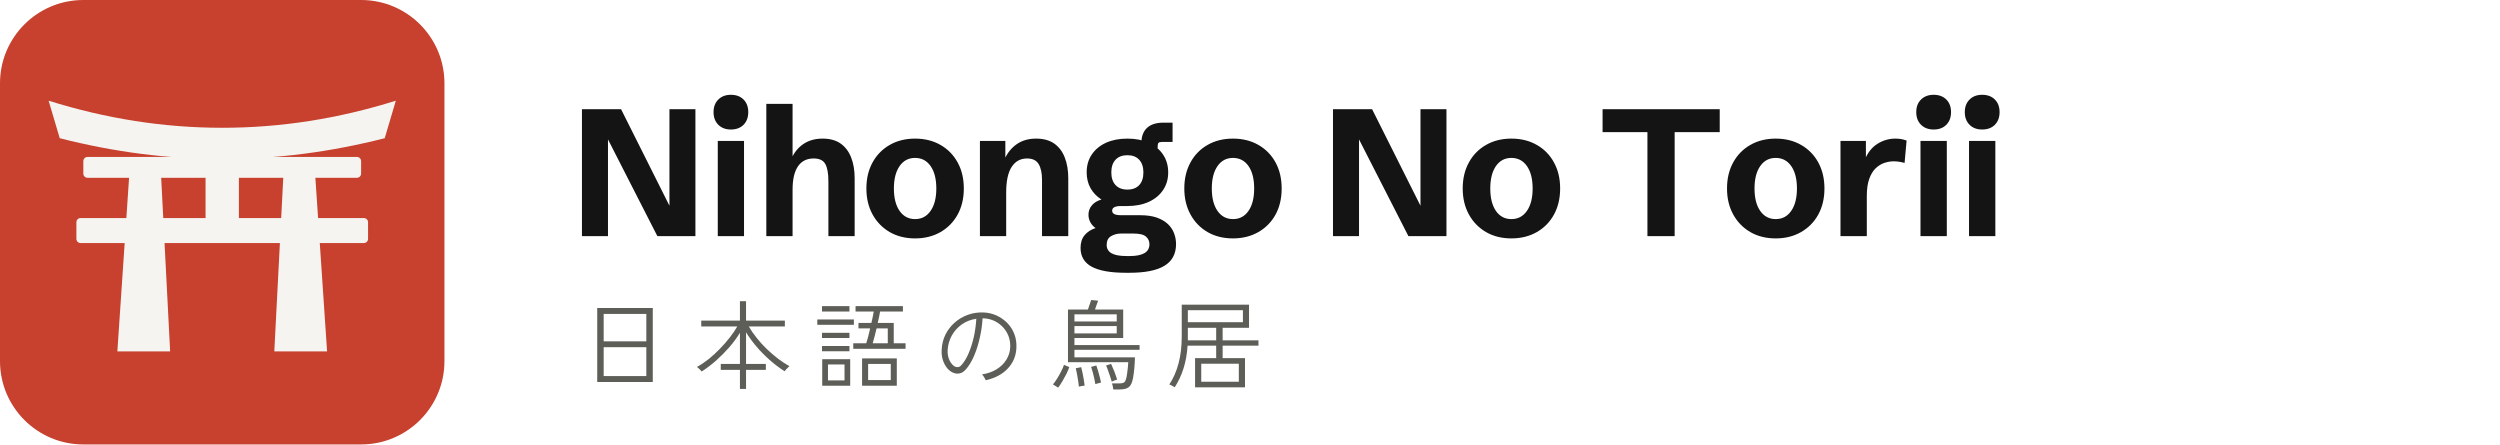
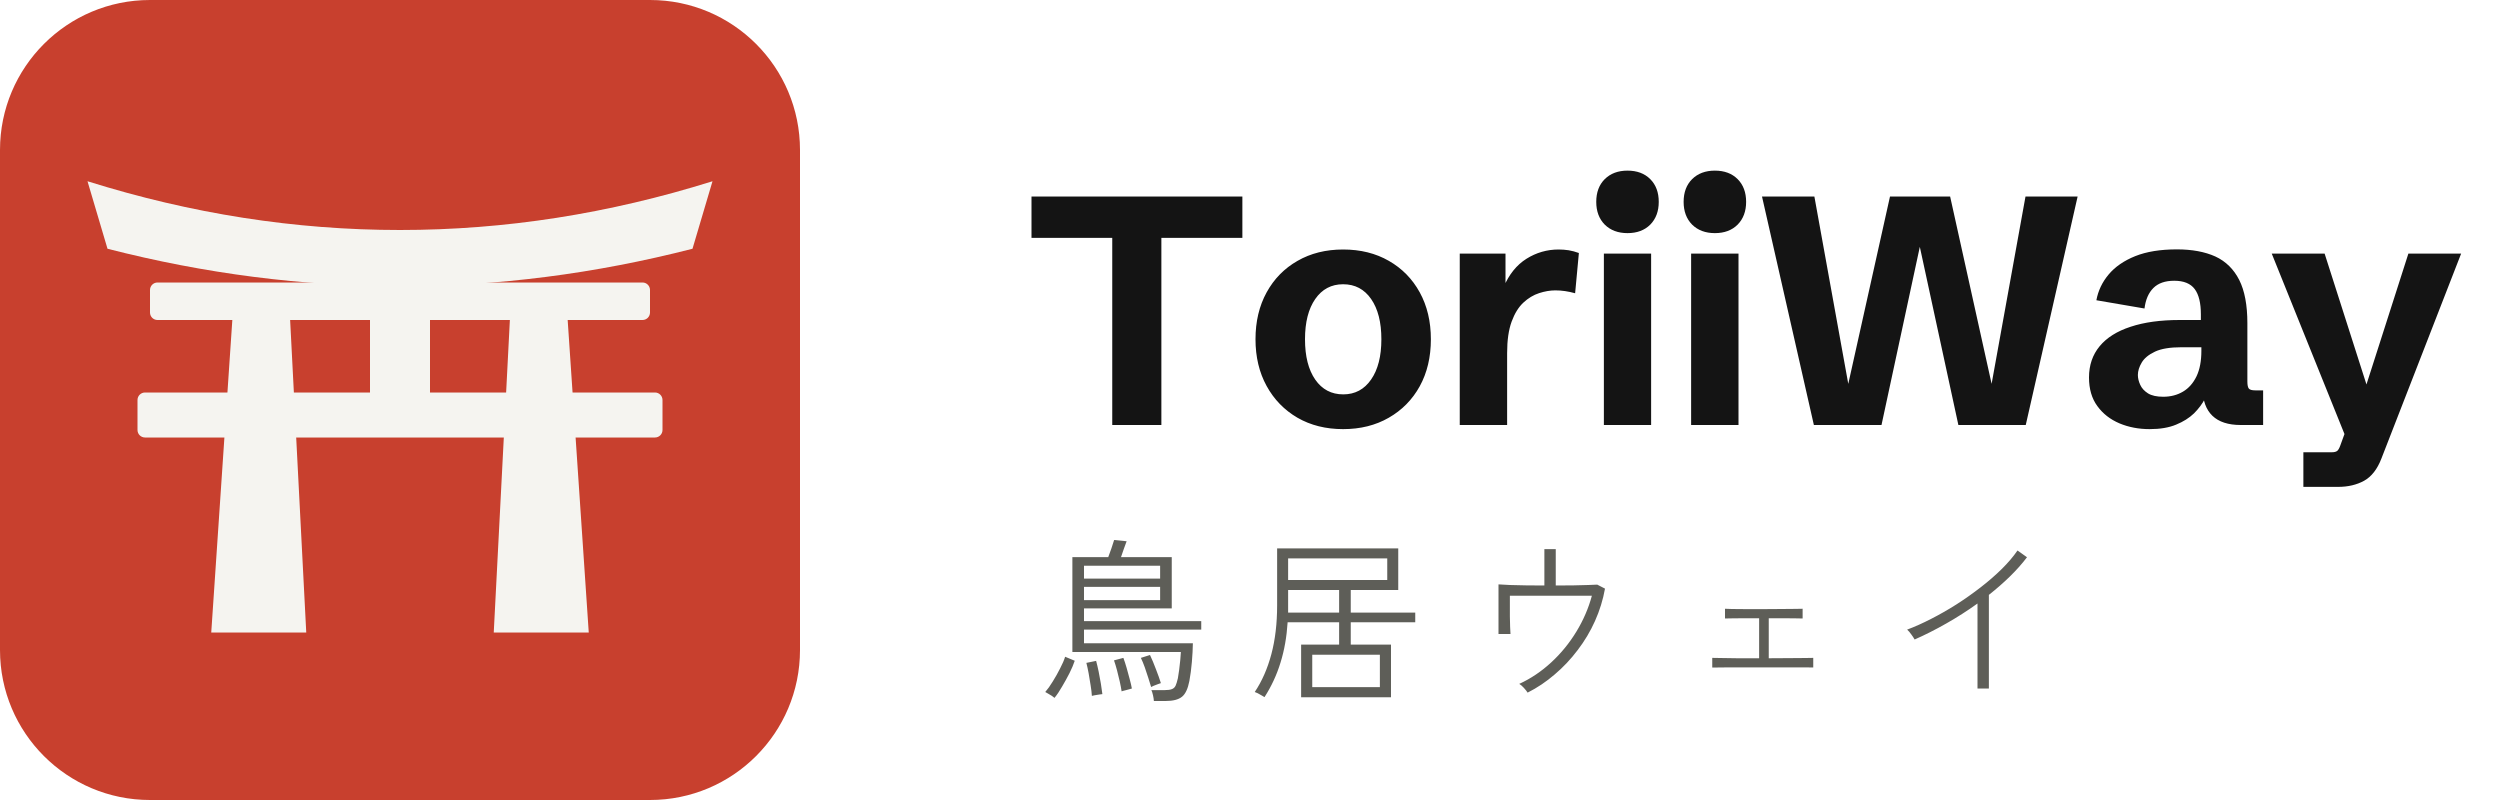
- <svg xmlns="http://www.w3.org/2000/svg" viewBox="0 0 360 64" role="img" aria-label="Nihongo No Torii — 日本語の鳥居">
+ <svg xmlns="http://www.w3.org/2000/svg" viewBox="0 0 200 64" role="img" aria-label="ToriiWay — 鳥居ウェイ">
  <rect width="64" height="64" rx="12" fill="#C8402E" />
  <g fill="#F5F4F0">
    <path d="M7 14.5c8.3 2.6 16.6 3.9 25 3.9s16.7-1.3 25-3.9l-1.6 5.4c-7.8 2-15.6 3-23.4 3s-15.6-1-23.4-3z" />
    <rect x="12" y="22.6" width="40" height="3" rx="0.6" />
    <rect x="29.6" y="25.4" width="4.8" height="6.2" />
    <rect x="11" y="31.4" width="42" height="3.6" rx="0.6" />
    <path d="M18.6 25.4h4.6l1.3 25.2h-7.6z" />
    <path d="M40.8 25.4h4.6l1.7 25.2h-7.6z" />
  </g>
-   <path fill="#141414" d="M87.55 34L83.80 34L83.80 15.72L89.43 15.72L97.62 32.06L96.40 32.13L96.40 15.72L100.14 15.72L100.14 34L94.66 34L86.27 17.57L87.55 17.48M107.14 34L103.36 34L103.36 20.29L107.14 20.29L107.14 34M105.25 18.65Q104.12 18.65 103.44 17.97Q102.75 17.28 102.75 16.15Q102.75 15.01 103.44 14.33Q104.12 13.65 105.25 13.65Q106.39 13.65 107.07 14.33Q107.75 15.01 107.75 16.15Q107.75 17.28 107.07 17.97Q106.39 18.65 105.25 18.65M114.13 34L110.35 34L110.35 14.96L114.13 14.96L114.13 23.50L113.92 22.94Q114.53 21.53 115.67 20.75Q116.82 19.96 118.45 19.96Q120.05 19.96 121.06 20.68Q122.08 21.41 122.57 22.69Q123.07 23.97 123.07 25.65L123.07 34L119.29 34L119.29 26.09Q119.29 24.40 118.84 23.61Q118.40 22.82 117.17 22.82Q115.68 22.82 114.91 23.95Q114.13 25.08 114.13 27.33M131.77 34.33Q129.70 34.33 128.12 33.42Q126.54 32.50 125.65 30.88Q124.76 29.26 124.76 27.14Q124.76 25.01 125.65 23.39Q126.54 21.77 128.12 20.87Q129.70 19.96 131.77 19.96Q133.85 19.96 135.43 20.87Q137.01 21.77 137.90 23.39Q138.79 25.01 138.79 27.14Q138.79 29.28 137.90 30.90Q137.01 32.51 135.43 33.42Q133.84 34.33 131.77 34.33M131.78 31.55Q133.19 31.55 134.01 30.36Q134.83 29.18 134.83 27.14Q134.83 25.10 134.01 23.92Q133.19 22.74 131.77 22.74Q130.36 22.74 129.54 23.92Q128.72 25.10 128.72 27.14Q128.72 29.19 129.54 30.37Q130.36 31.55 131.78 31.55M144.89 34L141.11 34L141.11 20.29L144.77 20.29L144.77 23.45L144.68 22.88Q145.30 21.52 146.44 20.74Q147.58 19.96 149.20 19.96Q150.80 19.96 151.82 20.68Q152.84 21.41 153.33 22.69Q153.83 23.97 153.83 25.65L153.83 34L150.05 34L150.05 25.89Q150.05 24.43 149.56 23.62Q149.08 22.82 147.89 22.82Q146.48 22.82 145.69 24.02Q144.89 25.23 144.89 27.72M162.63 39.28L162.14 39.28Q158.83 39.28 157.21 38.41Q155.60 37.53 155.60 35.70Q155.60 34.57 156.18 33.87Q156.76 33.17 157.76 32.84Q157.29 32.51 157.02 32.02Q156.74 31.52 156.74 30.93Q156.74 30.15 157.23 29.57Q157.71 28.99 158.61 28.73Q157.61 28.10 157.04 27.10Q156.48 26.10 156.48 24.82Q156.48 23.35 157.21 22.26Q157.94 21.17 159.26 20.56Q160.58 19.96 162.34 19.96Q164.11 19.96 165.43 20.56Q166.75 21.17 167.48 22.26Q168.22 23.36 168.22 24.83Q168.22 26.28 167.48 27.37Q166.75 28.46 165.42 29.07Q164.09 29.67 162.32 29.67L161.40 29.67Q160.15 29.67 160.15 30.34Q160.15 30.99 161.40 30.99L164.17 30.99Q165.59 30.99 166.57 31.33Q167.55 31.68 168.16 32.25Q168.78 32.83 169.06 33.58Q169.35 34.33 169.35 35.16Q169.35 37.24 167.70 38.26Q166.05 39.28 162.63 39.28M162.23 36.87L162.68 36.87Q165.52 36.87 165.52 35.17Q165.52 34.51 165.02 34.07Q164.53 33.63 163.22 33.63L161.42 33.63Q160.63 33.63 159.99 34.01Q159.36 34.38 159.36 35.26Q159.36 36.07 160.06 36.47Q160.75 36.87 162.23 36.87M162.34 27.30Q163.45 27.30 164.05 26.65Q164.65 26 164.65 24.83Q164.65 23.67 164.05 23.01Q163.45 22.35 162.34 22.35Q161.25 22.35 160.64 23Q160.03 23.65 160.03 24.83Q160.03 26 160.64 26.65Q161.25 27.30 162.34 27.30M166.70 21.93L164.37 21.93L164.37 20.54Q164.37 19.15 165.19 18.40Q166 17.66 167.55 17.66L168.85 17.66L168.85 20.44L167.33 20.44Q166.94 20.44 166.82 20.58Q166.70 20.72 166.70 21.14M177.54 34.33Q175.47 34.33 173.89 33.42Q172.31 32.50 171.43 30.88Q170.54 29.26 170.54 27.14Q170.54 25.01 171.43 23.39Q172.31 21.77 173.89 20.87Q175.47 19.96 177.54 19.96Q179.63 19.96 181.21 20.87Q182.79 21.77 183.68 23.39Q184.56 25.01 184.56 27.14Q184.56 29.28 183.68 30.90Q182.79 32.51 181.20 33.42Q179.61 34.33 177.54 34.33M177.56 31.55Q178.97 31.55 179.79 30.36Q180.60 29.18 180.60 27.14Q180.60 25.10 179.79 23.92Q178.97 22.74 177.54 22.74Q176.14 22.74 175.32 23.92Q174.50 25.10 174.50 27.14Q174.50 29.19 175.32 30.37Q176.14 31.55 177.56 31.55M195.70 34L191.95 34L191.95 15.72L197.58 15.72L205.77 32.06L204.55 32.13L204.55 15.72L208.29 15.72L208.29 34L202.81 34L194.42 17.57L195.70 17.48M217.64 34.33Q215.57 34.33 213.99 33.42Q212.41 32.50 211.52 30.88Q210.63 29.26 210.63 27.14Q210.63 25.01 211.52 23.39Q212.41 21.77 213.99 20.87Q215.57 19.96 217.64 19.96Q219.72 19.96 221.30 20.87Q222.89 21.77 223.77 23.39Q224.66 25.01 224.66 27.14Q224.66 29.28 223.77 30.90Q222.89 32.51 221.30 33.42Q219.71 34.33 217.64 34.33M217.65 31.55Q219.06 31.55 219.88 30.36Q220.70 29.18 220.70 27.14Q220.70 25.10 219.88 23.92Q219.06 22.74 217.64 22.74Q216.23 22.74 215.41 23.92Q214.60 25.10 214.60 27.14Q214.60 29.19 215.41 30.37Q216.23 31.55 217.65 31.55M241.15 34L237.23 34L237.23 19.03L230.77 19.03L230.77 15.72L247.64 15.72L247.64 19.03L241.15 19.03M255.70 34.33Q253.63 34.33 252.05 33.42Q250.47 32.50 249.58 30.88Q248.69 29.26 248.69 27.14Q248.69 25.01 249.58 23.39Q250.47 21.77 252.05 20.87Q253.63 19.96 255.70 19.96Q257.78 19.96 259.36 20.87Q260.94 21.77 261.83 23.39Q262.72 25.01 262.72 27.14Q262.72 29.28 261.83 30.90Q260.94 32.51 259.35 33.42Q257.77 34.33 255.70 34.33M255.71 31.55Q257.12 31.55 257.94 30.36Q258.76 29.18 258.76 27.14Q258.76 25.10 257.94 23.92Q257.12 22.74 255.70 22.74Q254.29 22.74 253.47 23.92Q252.65 25.10 252.65 27.14Q252.65 29.19 253.47 30.37Q254.29 31.55 255.71 31.55M268.82 34L265.03 34L265.03 20.29L268.69 20.29L268.69 23.37L268.54 22.97Q269.18 21.44 270.37 20.70Q271.55 19.96 272.94 19.96Q273.34 19.96 273.74 20.02Q274.15 20.09 274.55 20.24L274.26 23.46Q273.44 23.23 272.68 23.23Q272.05 23.23 271.37 23.45Q270.70 23.67 270.12 24.21Q269.54 24.75 269.18 25.73Q268.82 26.71 268.82 28.24M280.34 34L276.55 34L276.55 20.29L280.34 20.29L280.34 34M278.45 18.65Q277.32 18.65 276.63 17.97Q275.94 17.28 275.94 16.15Q275.94 15.01 276.63 14.33Q277.32 13.65 278.45 13.65Q279.59 13.65 280.27 14.33Q280.95 15.01 280.95 16.15Q280.95 17.28 280.27 17.97Q279.59 18.65 278.45 18.65M287.33 34L283.54 34L283.54 20.29L287.33 20.29L287.33 34M285.43 18.65Q284.30 18.65 283.62 17.97Q282.93 17.28 282.93 16.15Q282.93 15.01 283.62 14.33Q284.30 13.65 285.43 13.65Q286.58 13.65 287.26 14.33Q287.94 15.01 287.94 16.15Q287.94 17.28 287.26 17.97Q286.58 18.65 285.43 18.65" />
-   <path fill="#5E5E58" d="M94 55.01L86 55.01L86 44.35L94 44.35L94 55.01M86.93 50L86.93 54.15L93.07 54.15L93.07 50L86.93 50M86.93 45.21L86.93 49.15L93.07 49.15L93.07 45.21M107.43 56.01L106.55 56.01L106.55 53.26L103.79 53.26L103.79 52.41L106.55 52.41L106.55 47.92Q105.95 48.92 105.05 49.97Q104.14 51.01 103.11 51.93Q102.07 52.84 101.04 53.50Q100.99 53.43 100.86 53.29Q100.73 53.15 100.58 53.02Q100.43 52.89 100.36 52.84Q101.20 52.38 102.06 51.70Q102.91 51.01 103.69 50.20Q104.47 49.40 105.11 48.57Q105.75 47.75 106.17 47.01L100.98 47.01L100.98 46.17L106.55 46.17L106.55 43.37L107.43 43.37L107.43 46.17L113.02 46.17L113.02 47.01L107.83 47.01Q108.29 47.82 108.95 48.64Q109.60 49.47 110.39 50.23Q111.17 50.98 112.01 51.63Q112.85 52.27 113.68 52.73Q113.62 52.77 113.47 52.92Q113.31 53.07 113.17 53.23Q113.03 53.39 112.98 53.46Q111.87 52.75 110.84 51.84Q109.80 50.93 108.93 49.90Q108.06 48.88 107.43 47.85L107.43 52.41L110.28 52.41L110.28 53.26L107.43 53.26M130.40 50.23L122.87 50.23L122.87 49.43L124.74 49.43Q124.87 49.04 125.02 48.47Q125.16 47.90 125.30 47.29L123.62 47.29L123.62 46.50L125.48 46.50Q125.60 46.03 125.68 45.60Q125.76 45.17 125.82 44.86L123.20 44.86L123.20 44.08L130.02 44.08L130.02 44.86L126.73 44.86Q126.67 45.21 126.59 45.63Q126.51 46.05 126.39 46.50L128.70 46.50L128.70 49.43L130.40 49.43L130.40 50.23M129.14 55.55L124.14 55.55L124.14 51.61L129.14 51.61L129.14 55.55M122.43 55.55L118.40 55.55L118.40 51.72L122.43 51.72L122.43 55.55M125.01 52.41L125.01 54.73L128.27 54.73L128.27 52.41L125.01 52.41M119.23 52.48L119.23 54.78L121.61 54.78L121.61 52.48L119.23 52.48M122.96 46.77L117.69 46.77L117.69 46L122.96 46L122.96 46.77M125.67 49.43L127.84 49.43L127.84 47.29L126.23 47.29Q126.09 47.89 125.94 48.45Q125.79 49.02 125.67 49.43M122.32 44.86L118.37 44.86L118.37 44.08L122.32 44.08L122.32 44.86M122.32 50.58L118.37 50.58L118.37 49.82L122.32 49.82L122.32 50.58M122.32 48.67L118.37 48.67L118.37 47.92L122.32 47.92M141.94 54.76Q141.88 54.58 141.71 54.31Q141.55 54.05 141.41 53.91Q142.62 53.73 143.52 53.17Q144.42 52.61 144.92 51.79Q145.42 50.98 145.47 50.06Q145.51 49.19 145.24 48.44Q144.96 47.69 144.44 47.13Q143.91 46.56 143.21 46.22Q142.50 45.89 141.69 45.84L141.49 45.84Q141.41 47.27 141.08 48.69Q140.76 50.10 140.25 51.28Q139.74 52.47 139.04 53.24Q138.63 53.68 138.19 53.77Q137.74 53.87 137.25 53.67Q136.77 53.47 136.38 53Q135.99 52.52 135.77 51.84Q135.55 51.16 135.60 50.37Q135.65 49.18 136.15 48.17Q136.65 47.17 137.49 46.44Q138.33 45.70 139.41 45.32Q140.50 44.93 141.73 45Q142.67 45.05 143.52 45.44Q144.37 45.83 145.04 46.50Q145.70 47.17 146.06 48.09Q146.42 49.01 146.36 50.11Q146.28 51.84 145.12 53.07Q143.97 54.30 141.94 54.76M137.51 52.79Q137.70 52.87 137.93 52.87Q138.17 52.86 138.41 52.61Q139 51.98 139.46 50.92Q139.92 49.86 140.22 48.56Q140.51 47.26 140.59 45.90Q139.43 46.07 138.52 46.70Q137.61 47.34 137.07 48.30Q136.53 49.26 136.46 50.41Q136.42 51.29 136.75 51.93Q137.08 52.56 137.51 52.79M161.25 56.08L160.31 56.08Q160.30 55.88 160.24 55.62Q160.18 55.35 160.11 55.21L161.15 55.21Q161.56 55.21 161.75 55.13Q161.95 55.06 162.05 54.85Q162.14 54.65 162.23 54.26Q162.28 54.01 162.33 53.61Q162.38 53.22 162.42 52.82Q162.45 52.42 162.47 52.16L153.79 52.16L153.79 44.57L156.66 44.57Q156.78 44.25 156.91 43.85Q157.05 43.45 157.13 43.20L158.13 43.30Q158.03 43.56 157.90 43.93Q157.78 44.29 157.68 44.57L161.74 44.57L161.74 48.67L154.72 48.67L154.72 49.69L164.10 49.69L164.10 50.37L154.72 50.37L154.72 51.46L163.43 51.46Q163.42 52.13 163.35 52.96Q163.28 53.78 163.15 54.48Q162.97 55.41 162.56 55.74Q162.14 56.08 161.25 56.08M154.72 46.95L154.72 48.01L160.81 48.01L160.81 46.95L154.72 46.95M154.72 45.26L154.72 46.29L160.81 46.29L160.81 45.26L154.72 45.26M152.36 55.83Q152.30 55.77 152.15 55.67Q151.99 55.57 151.83 55.48Q151.67 55.38 151.62 55.36Q151.91 55.03 152.22 54.52Q152.54 54.01 152.81 53.47Q153.09 52.94 153.21 52.54L153.98 52.86Q153.83 53.31 153.56 53.85Q153.28 54.40 152.97 54.92Q152.67 55.45 152.36 55.83M155.35 55.67Q155.33 55.31 155.25 54.83Q155.17 54.34 155.09 53.86Q155 53.38 154.91 53.03L155.69 52.87Q155.79 53.24 155.89 53.72Q155.98 54.20 156.07 54.69Q156.15 55.17 156.19 55.53Q156.14 55.53 155.95 55.56Q155.76 55.59 155.59 55.62Q155.41 55.66 155.35 55.67M157.73 55.31Q157.68 54.97 157.58 54.52Q157.48 54.08 157.36 53.62Q157.24 53.17 157.12 52.83L157.87 52.63Q158 52.98 158.13 53.43Q158.25 53.88 158.37 54.31Q158.49 54.75 158.55 55.08Q158.49 55.10 158.31 55.15Q158.14 55.20 157.97 55.24Q157.79 55.28 157.73 55.31M160.09 54.96Q160 54.64 159.86 54.22Q159.72 53.80 159.57 53.38Q159.43 52.96 159.27 52.63L160 52.40Q160.24 52.91 160.49 53.55Q160.73 54.19 160.87 54.65Q160.81 54.66 160.64 54.73Q160.46 54.79 160.30 54.86Q160.13 54.93 160.09 54.96M179.28 55.78L172.09 55.78L172.09 51.57L175.13 51.57L175.13 49.78L171.01 49.78Q170.90 51.54 170.44 53.01Q169.99 54.48 169.16 55.77Q169.11 55.73 168.94 55.64Q168.78 55.55 168.62 55.46Q168.45 55.38 168.38 55.36Q169.25 54.06 169.71 52.33Q170.17 50.60 170.17 48.43L170.17 43.87L179.86 43.87L179.86 47.20L176.06 47.20L176.06 49.01L181.22 49.01L181.22 49.78L176.06 49.78L176.06 51.57L179.28 51.57L179.28 55.78M172.98 52.38L172.98 54.97L178.39 54.97L178.39 52.38L172.98 52.38M171.05 44.67L171.05 46.40L178.98 46.40L178.98 44.67L171.05 44.67M171.05 47.20L171.05 49.01L175.13 49.01L175.13 47.20" />
+   <path fill="#141414" d="M92.91 34L88.98 34L88.98 19.03L82.52 19.03L82.52 15.72L99.39 15.72L99.39 19.03L92.91 19.03M107.45 34.33Q105.38 34.33 103.80 33.42Q102.22 32.50 101.33 30.88Q100.44 29.26 100.44 27.14Q100.44 25.01 101.33 23.39Q102.22 21.77 103.80 20.87Q105.38 19.96 107.45 19.96Q109.53 19.96 111.11 20.87Q112.69 21.77 113.58 23.39Q114.47 25.01 114.47 27.14Q114.47 29.28 113.58 30.90Q112.69 32.51 111.10 33.42Q109.52 34.33 107.45 34.33M107.46 31.55Q108.87 31.55 109.69 30.36Q110.51 29.18 110.51 27.14Q110.51 25.10 109.69 23.92Q108.87 22.74 107.45 22.74Q106.04 22.74 105.22 23.92Q104.40 25.10 104.40 27.14Q104.40 29.19 105.22 30.37Q106.04 31.55 107.46 31.55M120.57 34L116.78 34L116.78 20.29L120.44 20.29L120.44 23.37L120.29 22.97Q120.94 21.44 122.12 20.70Q123.30 19.96 124.69 19.96Q125.09 19.96 125.49 20.02Q125.90 20.09 126.31 20.24L126.01 23.46Q125.19 23.23 124.43 23.23Q123.81 23.23 123.13 23.45Q122.45 23.67 121.87 24.21Q121.29 24.75 120.93 25.73Q120.57 26.71 120.57 28.24M132.09 34L128.31 34L128.31 20.29L132.09 20.29L132.09 34M130.20 18.65Q129.07 18.65 128.38 17.97Q127.70 17.28 127.70 16.15Q127.70 15.01 128.38 14.33Q129.07 13.65 130.20 13.65Q131.34 13.65 132.02 14.33Q132.70 15.01 132.70 16.15Q132.70 17.28 132.02 17.97Q131.34 18.65 130.20 18.65M139.08 34L135.29 34L135.29 20.29L139.08 20.29L139.08 34M137.19 18.65Q136.06 18.65 135.37 17.97Q134.69 17.28 134.69 16.15Q134.69 15.01 135.37 14.33Q136.06 13.65 137.19 13.65Q138.33 13.65 139.01 14.33Q139.69 15.01 139.69 16.15Q139.69 17.28 139.01 17.97Q138.33 18.65 137.19 18.65M150.52 34L145.11 34L140.96 15.72L145.15 15.72L148.05 31.75L147.63 31.75L151.20 15.72L156.01 15.72L159.56 31.75L159.14 31.75L162.04 15.72L166.21 15.72L162.06 34L156.67 34L153.40 18.89L153.77 18.89M171.97 34.33Q170.66 34.33 169.56 33.87Q168.45 33.40 167.79 32.49Q167.12 31.58 167.12 30.20Q167.12 28.73 167.97 27.70Q168.82 26.67 170.45 26.14Q172.07 25.60 174.37 25.60L176.30 25.60L176.07 25.94L176.07 25.15Q176.07 23.79 175.58 23.13Q175.08 22.46 173.94 22.46Q172.85 22.46 172.27 23.04Q171.69 23.62 171.56 24.68L167.71 24.02Q167.92 22.88 168.69 21.96Q169.46 21.04 170.82 20.49Q172.17 19.95 174.15 19.95Q175.97 19.95 177.23 20.52Q178.48 21.10 179.14 22.40Q179.79 23.69 179.79 25.86L179.79 30.52Q179.79 30.95 179.91 31.09Q180.03 31.23 180.43 31.23L181.05 31.23L181.05 34L179.25 34Q177.76 34 176.99 33.26Q176.22 32.51 176.22 31.12L176.22 30.47L176.88 30.72Q176.72 31.27 176.40 31.89Q176.08 32.51 175.52 33.07Q174.95 33.62 174.09 33.97Q173.23 34.33 171.97 34.33M173.06 31.74Q173.95 31.74 174.64 31.33Q175.32 30.93 175.72 30.11Q176.11 29.29 176.11 28.07L176.11 27.78L174.51 27.78Q173.15 27.78 172.40 28.13Q171.64 28.49 171.34 29Q171.03 29.52 171.03 30Q171.03 30.38 171.22 30.79Q171.40 31.19 171.84 31.47Q172.28 31.74 173.06 31.74M187.05 38.95L184.27 38.95L184.27 36.18L186.56 36.18Q186.84 36.18 186.98 36.07Q187.11 35.96 187.22 35.65L187.92 33.73L187.71 35.10L181.74 20.29L185.97 20.29L189.51 31.36L189.14 31.31L192.67 20.29L196.89 20.29L190.51 36.69Q190.02 37.96 189.13 38.46Q188.24 38.95 187.05 38.95" />
+   <path fill="#5E5E58" d="M93.25 56.08L92.31 56.08Q92.30 55.88 92.24 55.62Q92.18 55.35 92.11 55.21L93.15 55.21Q93.56 55.21 93.75 55.13Q93.95 55.06 94.05 54.85Q94.14 54.65 94.23 54.26Q94.28 54.01 94.33 53.61Q94.38 53.22 94.42 52.82Q94.45 52.42 94.47 52.16L85.79 52.16L85.79 44.57L88.66 44.57Q88.78 44.25 88.92 43.85Q89.05 43.45 89.13 43.20L90.13 43.30Q90.03 43.56 89.90 43.93Q89.78 44.29 89.68 44.57L93.74 44.57L93.74 48.67L86.72 48.67L86.72 49.69L96.10 49.69L96.10 50.37L86.72 50.37L86.72 51.46L95.43 51.46Q95.42 52.13 95.35 52.96Q95.28 53.78 95.15 54.48Q94.97 55.41 94.56 55.74Q94.14 56.08 93.25 56.08M86.72 46.95L86.72 48.01L92.81 48.01L92.81 46.95L86.72 46.95M86.72 45.26L86.72 46.29L92.81 46.29L92.81 45.26L86.72 45.26M84.36 55.83Q84.30 55.77 84.15 55.67Q83.99 55.57 83.83 55.48Q83.67 55.38 83.62 55.36Q83.91 55.03 84.22 54.52Q84.54 54.01 84.81 53.47Q85.09 52.94 85.21 52.54L85.98 52.86Q85.83 53.31 85.56 53.85Q85.28 54.40 84.97 54.92Q84.67 55.45 84.36 55.83M87.35 55.67Q87.33 55.31 87.25 54.83Q87.17 54.34 87.09 53.86Q87 53.38 86.91 53.03L87.69 52.87Q87.79 53.24 87.89 53.72Q87.98 54.20 88.07 54.69Q88.15 55.17 88.19 55.53Q88.14 55.53 87.95 55.56Q87.76 55.59 87.58 55.62Q87.41 55.66 87.35 55.67M89.73 55.31Q89.68 54.97 89.58 54.52Q89.48 54.08 89.36 53.62Q89.24 53.17 89.12 52.83L89.87 52.63Q90 52.98 90.13 53.43Q90.25 53.88 90.37 54.31Q90.49 54.75 90.55 55.08Q90.49 55.10 90.31 55.15Q90.14 55.20 89.97 55.24Q89.79 55.28 89.73 55.31M92.09 54.96Q92 54.64 91.86 54.22Q91.72 53.80 91.58 53.38Q91.43 52.96 91.27 52.63L92 52.40Q92.24 52.91 92.48 53.55Q92.73 54.19 92.87 54.65Q92.81 54.66 92.64 54.73Q92.46 54.79 92.30 54.86Q92.13 54.93 92.09 54.96M111.28 55.78L104.09 55.78L104.09 51.57L107.13 51.57L107.13 49.78L103.01 49.78Q102.90 51.54 102.44 53.01Q101.99 54.48 101.16 55.77Q101.11 55.73 100.94 55.64Q100.78 55.55 100.62 55.46Q100.45 55.38 100.38 55.36Q101.25 54.06 101.71 52.33Q102.17 50.60 102.17 48.43L102.17 43.87L111.86 43.87L111.86 47.20L108.06 47.20L108.06 49.01L113.22 49.01L113.22 49.78L108.06 49.78L108.06 51.57L111.28 51.57L111.28 55.78M104.98 52.38L104.98 54.97L110.39 54.97L110.39 52.38L104.98 52.38M103.05 44.67L103.05 46.40L110.98 46.40L110.98 44.67L103.05 44.67M103.05 47.20L103.05 49.01L107.13 49.01L107.13 47.20M122.21 55.41Q122.11 55.25 121.91 55.03Q121.72 54.82 121.54 54.71Q122.92 54.08 124.10 52.99Q125.27 51.91 126.11 50.53Q126.95 49.15 127.35 47.66L120.79 47.66Q120.79 47.99 120.79 48.43Q120.78 48.87 120.79 49.32Q120.79 49.78 120.81 50.16Q120.82 50.53 120.84 50.72L119.88 50.72L119.88 46.75Q120.22 46.78 120.79 46.80Q121.35 46.82 122.08 46.83Q122.80 46.84 123.55 46.84L123.55 43.93L124.46 43.93L124.46 46.84Q125.22 46.84 125.89 46.83Q126.56 46.82 127.06 46.80Q127.56 46.78 127.78 46.77L128.40 47.09Q128.16 48.43 127.60 49.68Q127.04 50.93 126.21 52.01Q125.39 53.10 124.37 53.96Q123.36 54.83 122.21 55.41M136.98 53.40L136.98 52.63Q137.08 52.63 137.61 52.64Q138.14 52.65 138.96 52.66Q139.78 52.66 140.73 52.66L140.73 49.46Q140.06 49.46 139.46 49.46Q138.86 49.47 138.47 49.47Q138.07 49.47 138 49.48L138 48.70Q138.09 48.71 138.54 48.72Q138.98 48.73 139.66 48.73Q140.34 48.73 141.11 48.73Q141.88 48.73 142.56 48.72Q143.24 48.71 143.69 48.71Q144.14 48.70 144.21 48.70L144.21 49.48Q144.14 49.47 143.76 49.47Q143.38 49.47 142.79 49.46Q142.20 49.46 141.50 49.46L141.50 52.66Q142.41 52.65 143.19 52.65Q143.97 52.65 144.48 52.64Q144.99 52.63 145.06 52.63L145.06 53.40Q144.98 53.39 144.41 53.39Q143.84 53.39 142.97 53.39Q142.11 53.39 141.08 53.39Q140.37 53.39 139.67 53.39Q138.97 53.39 138.38 53.39Q137.79 53.39 137.42 53.40Q137.05 53.40 136.98 53.40M159.11 55.08L158.20 55.08L158.20 48.28Q156.99 49.15 155.70 49.88Q154.40 50.62 153.17 51.16Q153.07 50.98 152.90 50.75Q152.74 50.52 152.57 50.37Q153.48 50.03 154.49 49.51Q155.51 48.99 156.52 48.35Q157.52 47.71 158.46 46.98Q159.39 46.26 160.14 45.52Q160.90 44.77 161.40 44.04L162.16 44.58Q161.56 45.37 160.78 46.13Q160 46.89 159.11 47.59" />
</svg>
